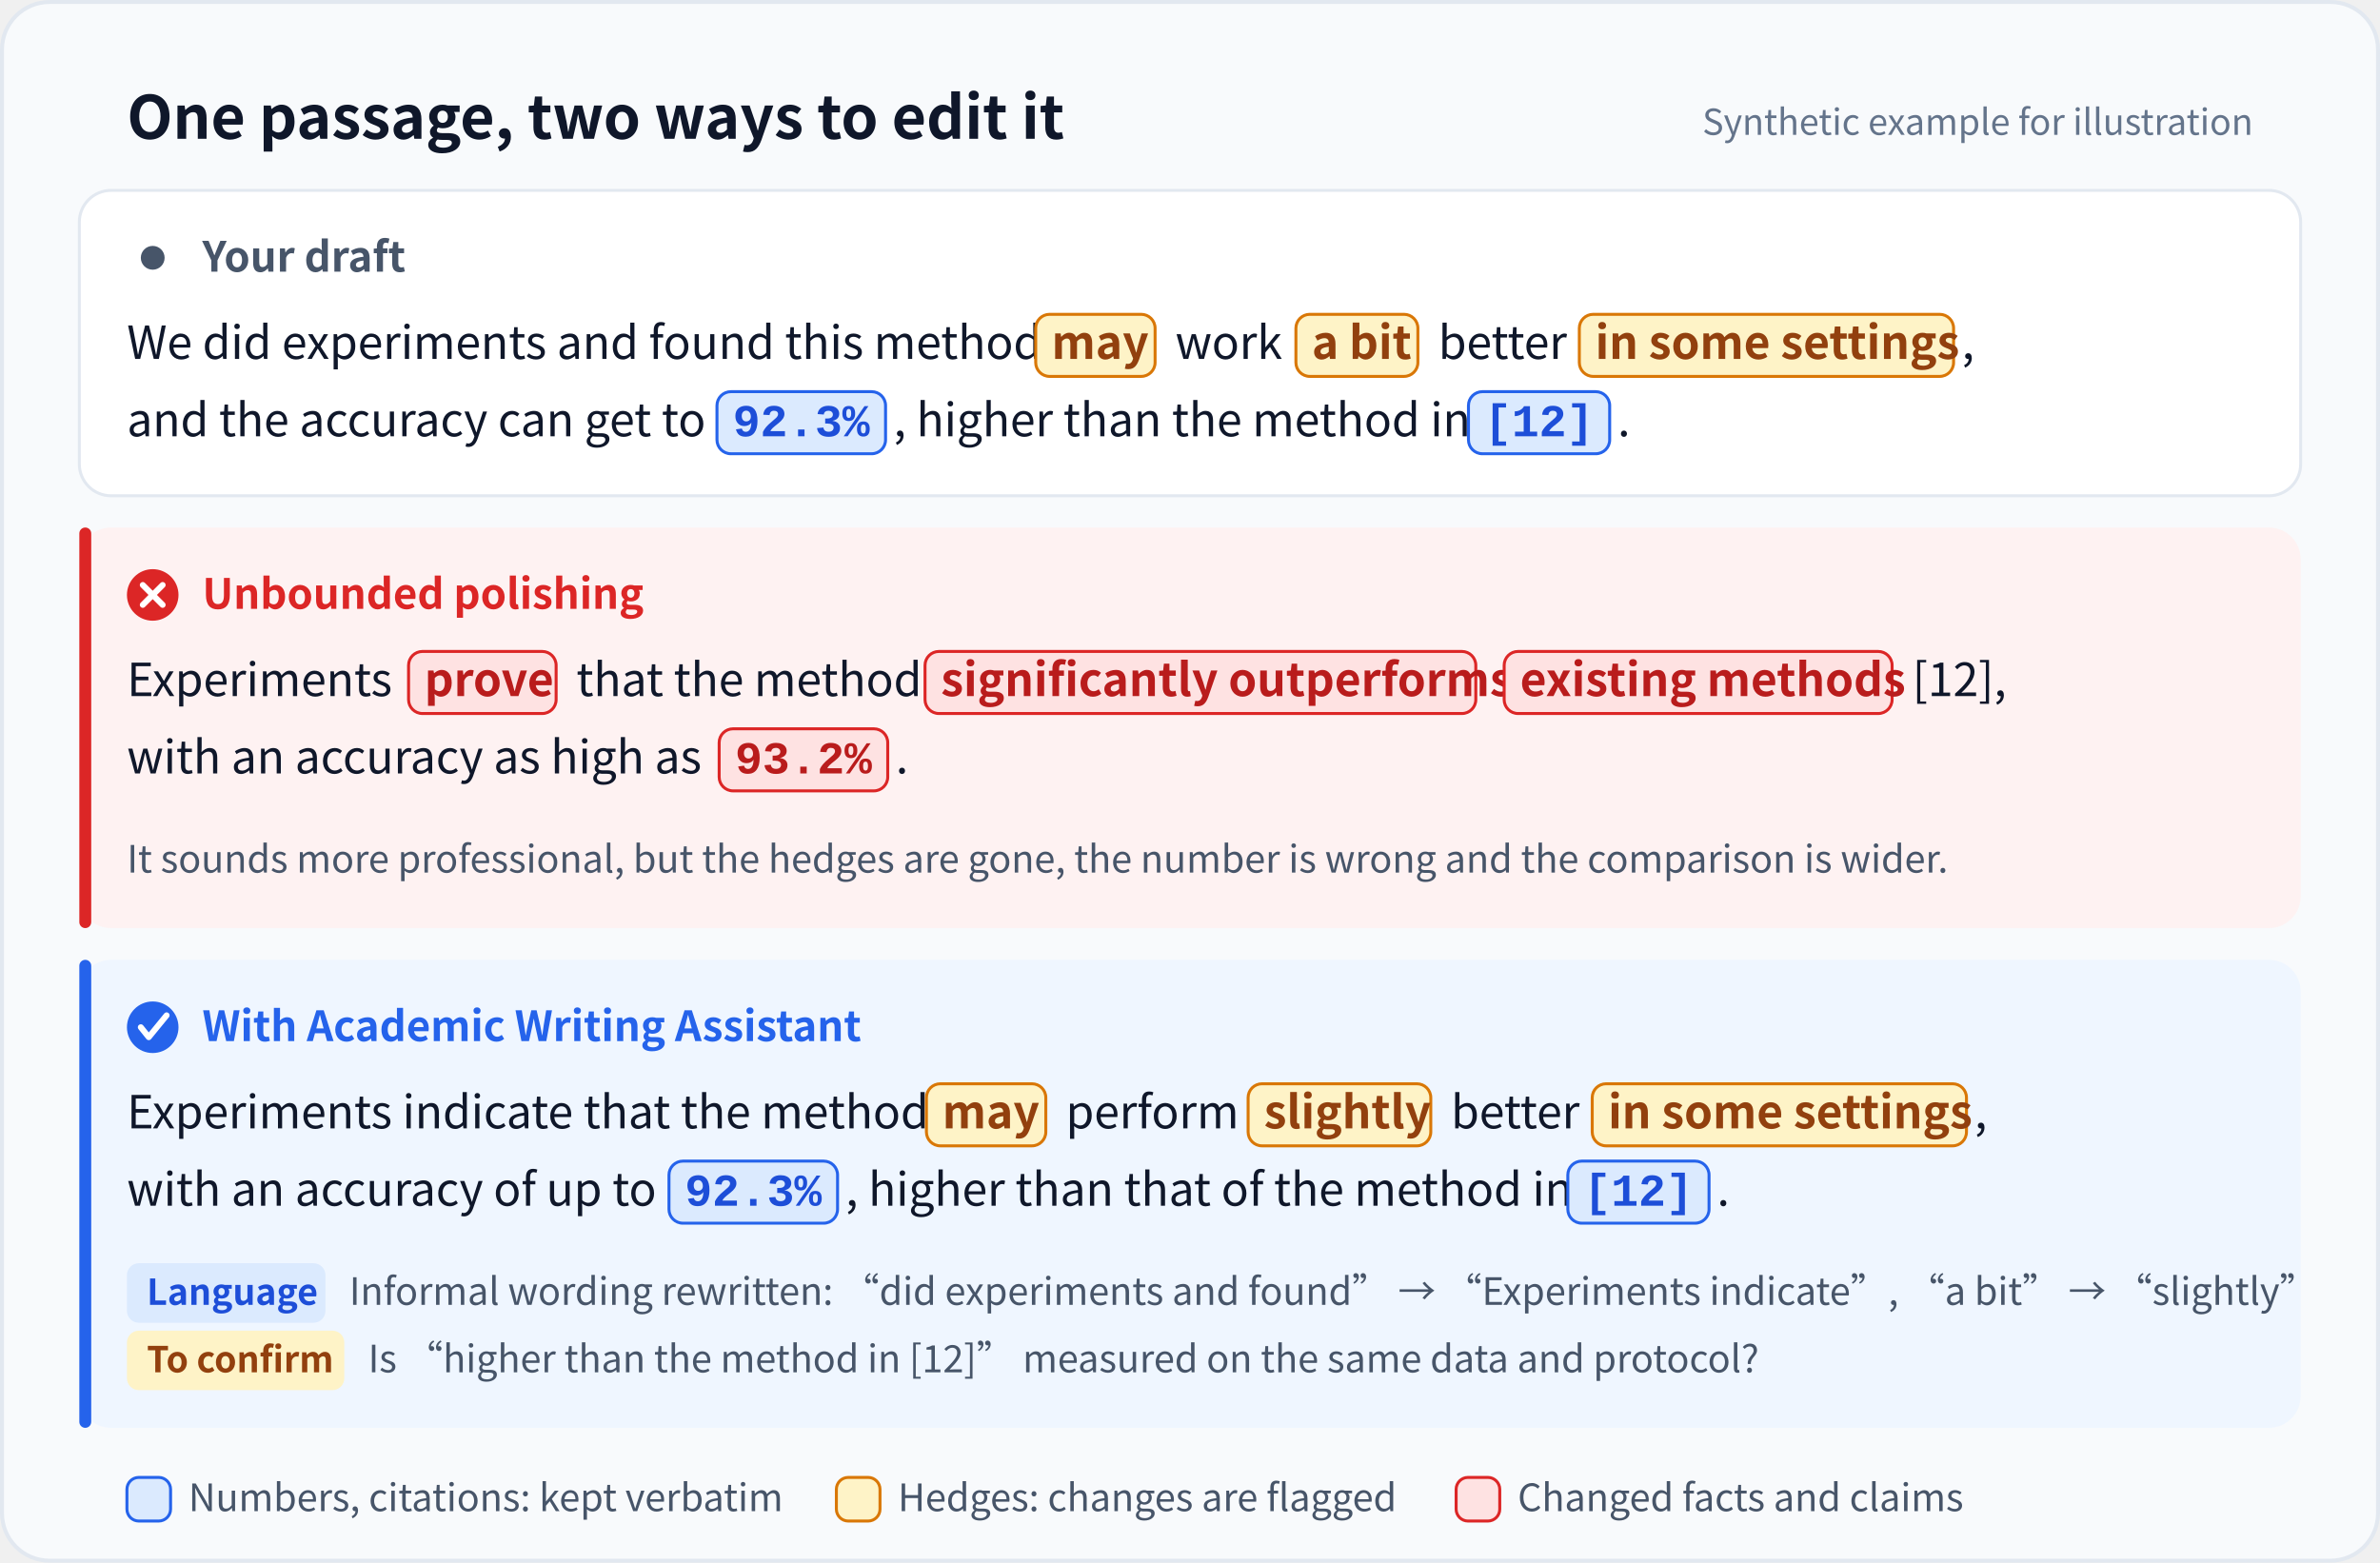
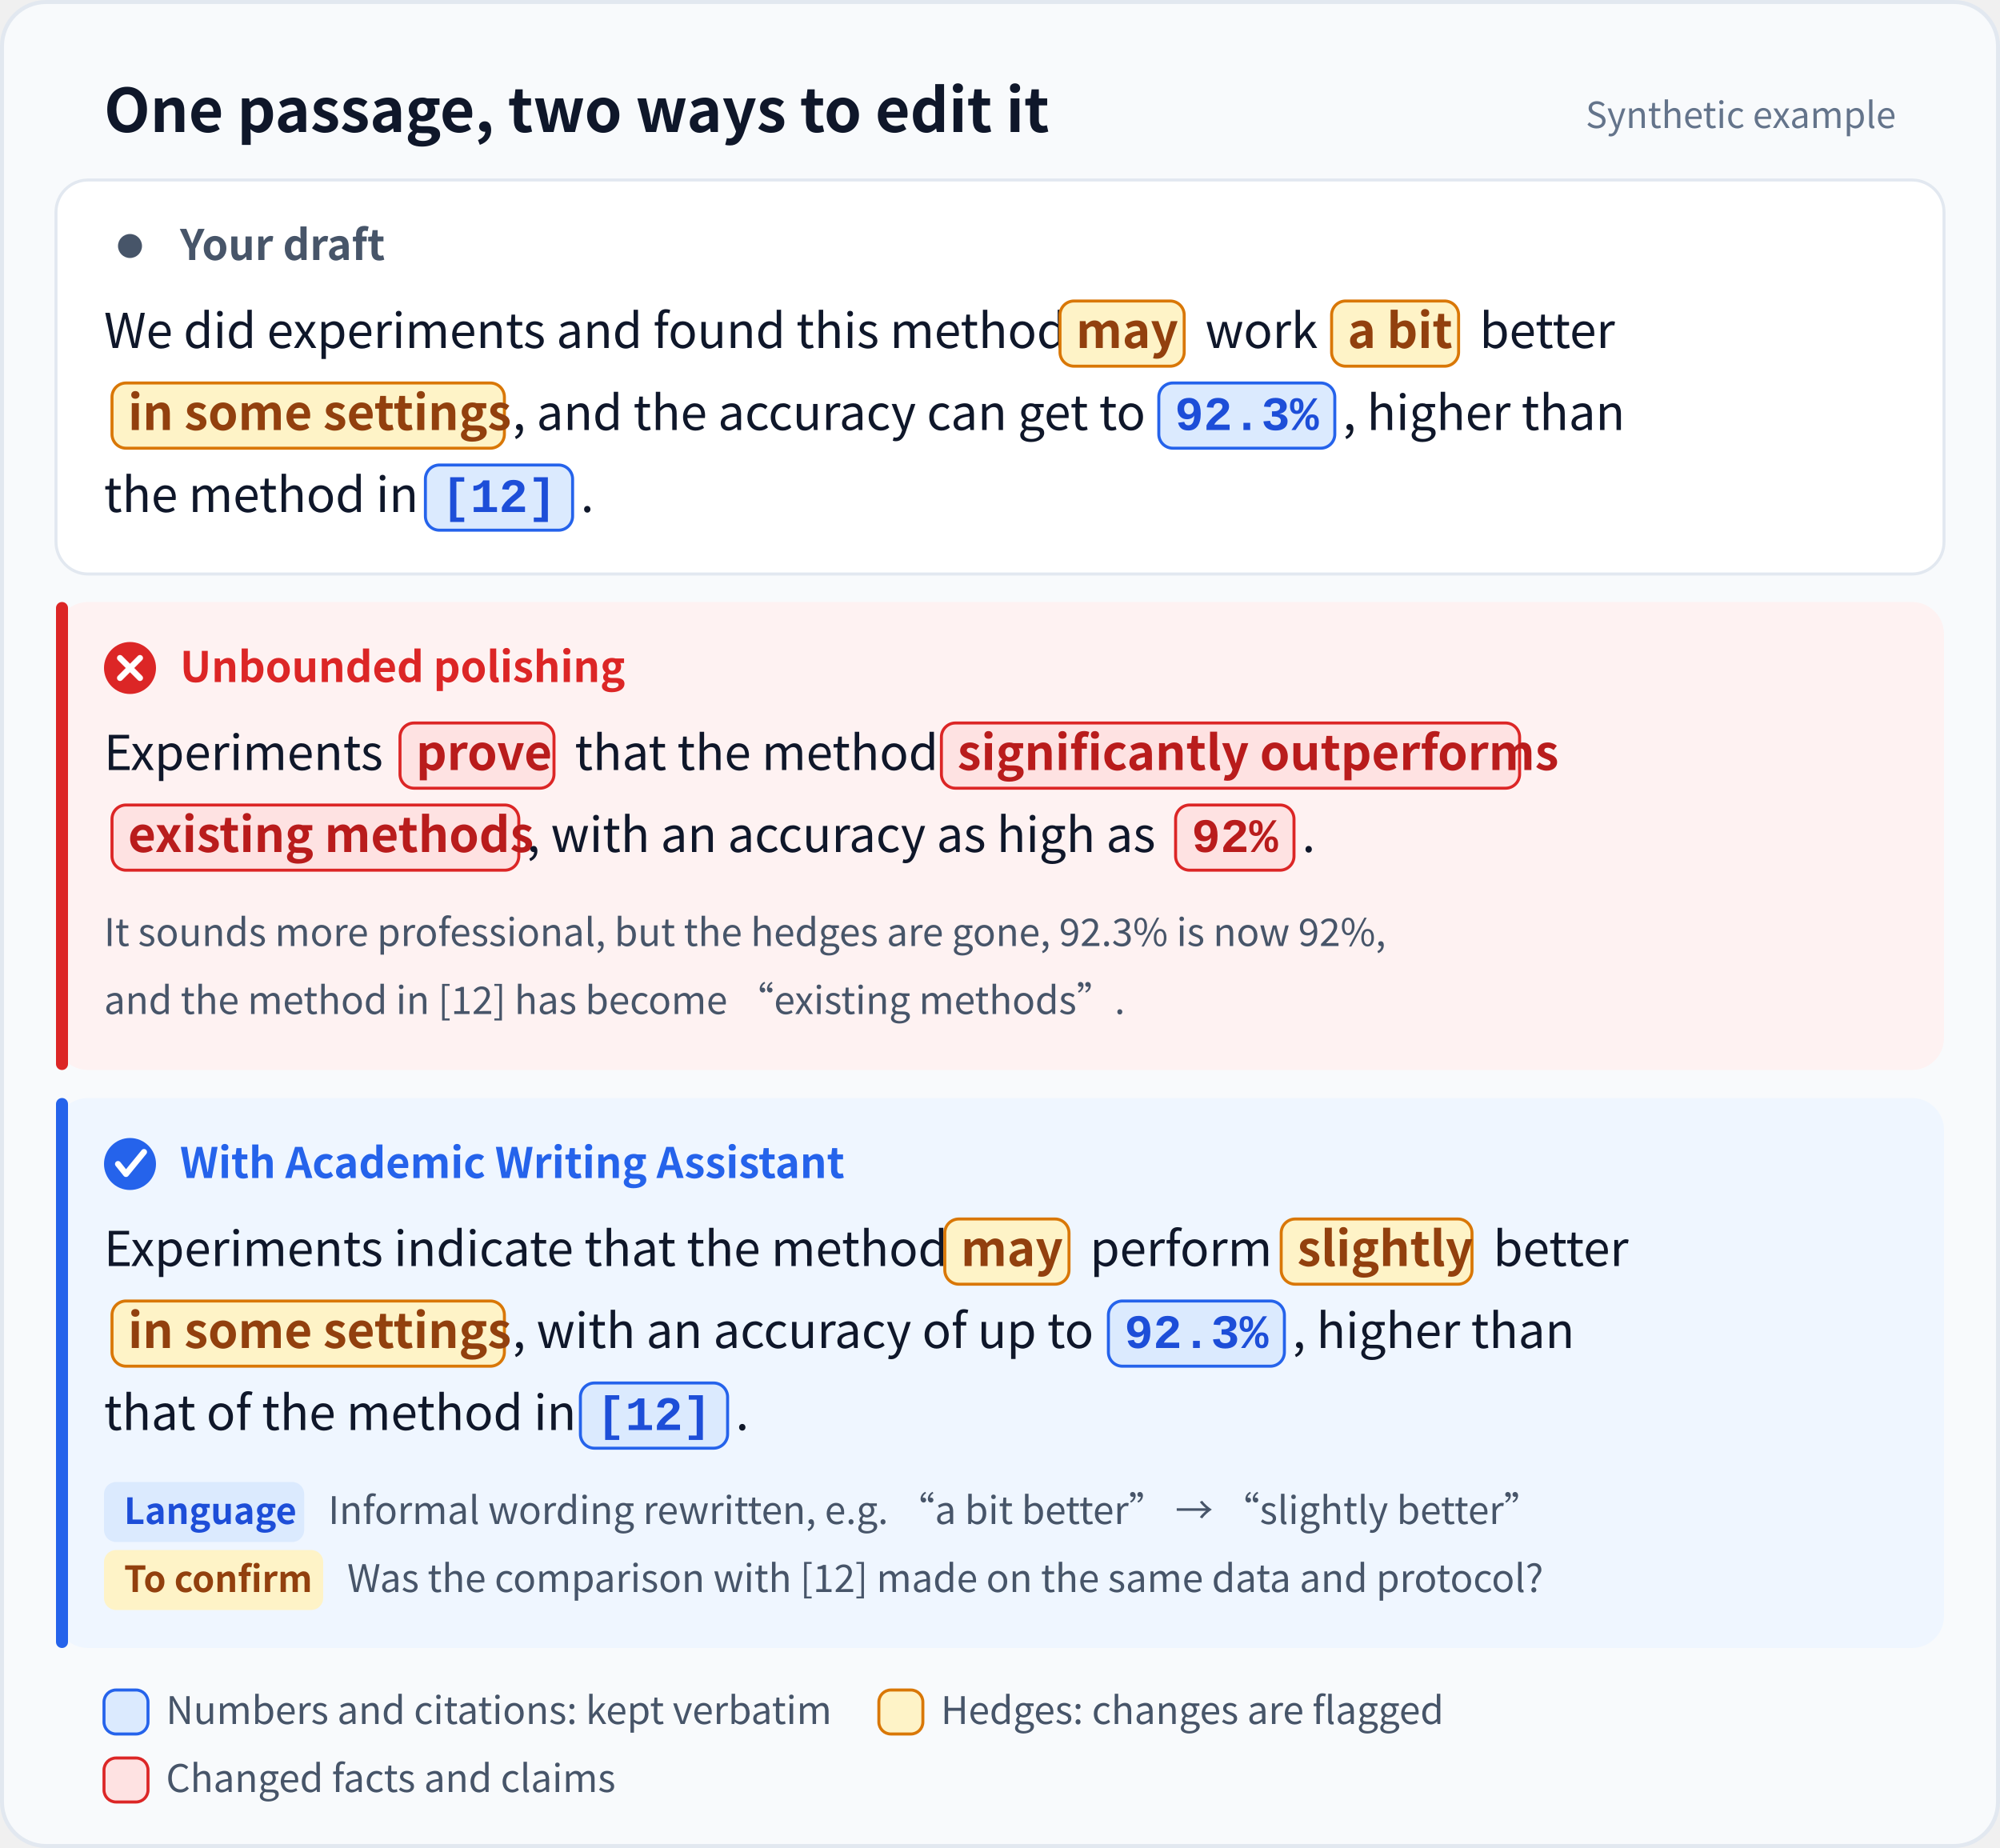
- <svg xmlns="http://www.w3.org/2000/svg" width="1200" height="788" viewBox="0 0 1200 788" role="img" aria-labelledby="title desc">
-   <rect x="1" y="1" width="1198" height="786" rx="24" fill="#F8FAFC" stroke="#E2E8F0" stroke-width="2" />
+ <svg xmlns="http://www.w3.org/2000/svg" width="1000" height="924" viewBox="0 0 1000 924" role="img" aria-labelledby="title desc">
+   <rect x="1" y="1" width="998" height="922" rx="22" fill="#F8FAFC" stroke="#E2E8F0" stroke-width="2" />
  <g id="header">
-     <text x="64.0" y="70.0" font-family="-apple-system, BlinkMacSystemFont, 'Segoe UI', 'PingFang SC', 'Hiragino Sans GB', 'Microsoft YaHei', 'Noto Sans CJK SC', sans-serif" font-size="30" font-weight="700" fill="#0F172A" textLength="439.5" lengthAdjust="spacingAndGlyphs">One passage, two ways to edit it</text>
-     <text x="1136.0" y="68.0" font-family="-apple-system, BlinkMacSystemFont, 'Segoe UI', 'PingFang SC', 'Hiragino Sans GB', 'Microsoft YaHei', 'Noto Sans CJK SC', sans-serif" font-size="18" font-weight="400" fill="#64748B" text-anchor="end" textLength="271.6" lengthAdjust="spacingAndGlyphs">Synthetic example for illustration</text>
+     <text x="52.0" y="66.0" font-family="-apple-system, BlinkMacSystemFont, 'Segoe UI', 'PingFang SC', 'Hiragino Sans GB', 'Microsoft YaHei', 'Noto Sans CJK SC', sans-serif" font-size="30" font-weight="700" fill="#0F172A" textLength="439.5" lengthAdjust="spacingAndGlyphs">One passage, two ways to edit it</text>
+     <text x="948.0" y="64.0" font-family="-apple-system, BlinkMacSystemFont, 'Segoe UI', 'PingFang SC', 'Hiragino Sans GB', 'Microsoft YaHei', 'Noto Sans CJK SC', sans-serif" font-size="18" font-weight="400" fill="#64748B" text-anchor="end" textLength="151.7" lengthAdjust="spacingAndGlyphs">Synthetic example</text>
  </g>
  <g id="original">
-     <rect x="40" y="96" width="1120" height="154" rx="16" fill="#FFFFFF" stroke="#E2E8F0" stroke-width="1.5" />
-     <circle cx="77" cy="130" r="6" fill="#475569" />
-     <text x="102.0" y="137.0" font-family="-apple-system, BlinkMacSystemFont, 'Segoe UI', 'PingFang SC', 'Hiragino Sans GB', 'Microsoft YaHei', 'Noto Sans CJK SC', sans-serif" font-size="21" font-weight="700" fill="#475569" textLength="95.1" lengthAdjust="spacingAndGlyphs">Your draft</text>
-     <text x="64.0" y="181.0" font-family="-apple-system, BlinkMacSystemFont, 'Segoe UI', 'PingFang SC', 'Hiragino Sans GB', 'Microsoft YaHei', 'Noto Sans CJK SC', sans-serif" font-size="23" font-weight="400" fill="#0F172A" textLength="448.0" lengthAdjust="spacingAndGlyphs">We did experiments and found this method</text>
-     <rect x="522.2" y="158.5" width="60.2" height="31.3" rx="7" fill="#FEF3C7" stroke="#D97706" stroke-width="1.5" />
-     <text x="530.2" y="181.0" font-family="-apple-system, BlinkMacSystemFont, 'Segoe UI', 'PingFang SC', 'Hiragino Sans GB', 'Microsoft YaHei', 'Noto Sans CJK SC', sans-serif" font-size="23" font-weight="600" fill="#92400E" textLength="44.2" lengthAdjust="spacingAndGlyphs">may</text>
-     <text x="592.6" y="181.0" font-family="-apple-system, BlinkMacSystemFont, 'Segoe UI', 'PingFang SC', 'Hiragino Sans GB', 'Microsoft YaHei', 'Noto Sans CJK SC', sans-serif" font-size="23" font-weight="400" fill="#0F172A" textLength="50.6" lengthAdjust="spacingAndGlyphs">work</text>
-     <rect x="653.4" y="158.5" width="61.5" height="31.3" rx="7" fill="#FEF3C7" stroke="#D97706" stroke-width="1.5" />
-     <text x="661.4" y="181.0" font-family="-apple-system, BlinkMacSystemFont, 'Segoe UI', 'PingFang SC', 'Hiragino Sans GB', 'Microsoft YaHei', 'Noto Sans CJK SC', sans-serif" font-size="23" font-weight="600" fill="#92400E" textLength="45.5" lengthAdjust="spacingAndGlyphs">a bit</text>
-     <text x="725.2" y="181.0" font-family="-apple-system, BlinkMacSystemFont, 'Segoe UI', 'PingFang SC', 'Hiragino Sans GB', 'Microsoft YaHei', 'Noto Sans CJK SC', sans-serif" font-size="23" font-weight="400" fill="#0F172A" textLength="61.0" lengthAdjust="spacingAndGlyphs">better</text>
-     <rect x="796.3" y="158.5" width="188.7" height="31.3" rx="7" fill="#FEF3C7" stroke="#D97706" stroke-width="1.5" />
-     <text x="804.3" y="181.0" font-family="-apple-system, BlinkMacSystemFont, 'Segoe UI', 'PingFang SC', 'Hiragino Sans GB', 'Microsoft YaHei', 'Noto Sans CJK SC', sans-serif" font-size="23" font-weight="600" fill="#92400E" textLength="172.7" lengthAdjust="spacingAndGlyphs">in some settings</text>
-     <text x="989.1" y="181.0" font-family="-apple-system, BlinkMacSystemFont, 'Segoe UI', 'PingFang SC', 'Hiragino Sans GB', 'Microsoft YaHei', 'Noto Sans CJK SC', sans-serif" font-size="23" font-weight="400" fill="#0F172A" textLength="6.2" lengthAdjust="spacingAndGlyphs">,</text>
-     <text x="64.0" y="220.0" font-family="-apple-system, BlinkMacSystemFont, 'Segoe UI', 'PingFang SC', 'Hiragino Sans GB', 'Microsoft YaHei', 'Noto Sans CJK SC', sans-serif" font-size="23" font-weight="400" fill="#0F172A" textLength="287.3" lengthAdjust="spacingAndGlyphs">and the accuracy can get to</text>
-     <rect x="361.5" y="197.5" width="85.0" height="31.3" rx="7" fill="#DBEAFE" stroke="#2563EB" stroke-width="1.5" />
-     <text x="369.5" y="220.0" font-family="ui-monospace, SFMono-Regular, Menlo, Consolas, 'Liberation Mono', monospace" font-size="23" font-weight="600" fill="#1D4ED8" textLength="69.0" lengthAdjust="spacingAndGlyphs">92.3%</text>
-     <text x="450.5" y="220.0" font-family="-apple-system, BlinkMacSystemFont, 'Segoe UI', 'PingFang SC', 'Hiragino Sans GB', 'Microsoft YaHei', 'Noto Sans CJK SC', sans-serif" font-size="23" font-weight="400" fill="#0F172A" textLength="279.7" lengthAdjust="spacingAndGlyphs">, higher than the method in</text>
-     <rect x="740.4" y="197.5" width="71.2" height="31.3" rx="7" fill="#DBEAFE" stroke="#2563EB" stroke-width="1.5" />
-     <text x="748.4" y="220.0" font-family="ui-monospace, SFMono-Regular, Menlo, Consolas, 'Liberation Mono', monospace" font-size="23" font-weight="600" fill="#1D4ED8" textLength="55.2" lengthAdjust="spacingAndGlyphs">[12]</text>
-     <text x="815.6" y="220.0" font-family="-apple-system, BlinkMacSystemFont, 'Segoe UI', 'PingFang SC', 'Hiragino Sans GB', 'Microsoft YaHei', 'Noto Sans CJK SC', sans-serif" font-size="23" font-weight="400" fill="#0F172A" textLength="6.2" lengthAdjust="spacingAndGlyphs">.</text>
+     <rect x="28" y="90" width="944" height="197" rx="16" fill="#FFFFFF" stroke="#E2E8F0" stroke-width="1.5" />
+     <circle cx="65" cy="123" r="6" fill="#475569" />
+     <text x="90.0" y="130.0" font-family="-apple-system, BlinkMacSystemFont, 'Segoe UI', 'PingFang SC', 'Hiragino Sans GB', 'Microsoft YaHei', 'Noto Sans CJK SC', sans-serif" font-size="21" font-weight="700" fill="#475569" textLength="95.1" lengthAdjust="spacingAndGlyphs">Your draft</text>
+     <text x="52.0" y="174.0" font-family="-apple-system, BlinkMacSystemFont, 'Segoe UI', 'PingFang SC', 'Hiragino Sans GB', 'Microsoft YaHei', 'Noto Sans CJK SC', sans-serif" font-size="24" font-weight="400" fill="#0F172A" textLength="467.5" lengthAdjust="spacingAndGlyphs">We did experiments and found this method</text>
+     <rect x="530.0" y="150.5" width="62.1" height="32.6" rx="7" fill="#FEF3C7" stroke="#D97706" stroke-width="1.5" />
+     <text x="538.0" y="174.0" font-family="-apple-system, BlinkMacSystemFont, 'Segoe UI', 'PingFang SC', 'Hiragino Sans GB', 'Microsoft YaHei', 'Noto Sans CJK SC', sans-serif" font-size="24" font-weight="600" fill="#92400E" textLength="46.1" lengthAdjust="spacingAndGlyphs">may</text>
+     <text x="602.6" y="174.0" font-family="-apple-system, BlinkMacSystemFont, 'Segoe UI', 'PingFang SC', 'Hiragino Sans GB', 'Microsoft YaHei', 'Noto Sans CJK SC', sans-serif" font-size="24" font-weight="400" fill="#0F172A" textLength="52.8" lengthAdjust="spacingAndGlyphs">work</text>
+     <rect x="665.8" y="150.5" width="63.5" height="32.6" rx="7" fill="#FEF3C7" stroke="#D97706" stroke-width="1.5" />
+     <text x="673.8" y="174.0" font-family="-apple-system, BlinkMacSystemFont, 'Segoe UI', 'PingFang SC', 'Hiragino Sans GB', 'Microsoft YaHei', 'Noto Sans CJK SC', sans-serif" font-size="24" font-weight="600" fill="#92400E" textLength="47.5" lengthAdjust="spacingAndGlyphs">a bit</text>
+     <text x="739.8" y="174.0" font-family="-apple-system, BlinkMacSystemFont, 'Segoe UI', 'PingFang SC', 'Hiragino Sans GB', 'Microsoft YaHei', 'Noto Sans CJK SC', sans-serif" font-size="24" font-weight="400" fill="#0F172A" textLength="63.6" lengthAdjust="spacingAndGlyphs">better</text>
+     <rect x="56.0" y="191.5" width="196.2" height="32.6" rx="7" fill="#FEF3C7" stroke="#D97706" stroke-width="1.5" />
+     <text x="64.0" y="215.0" font-family="-apple-system, BlinkMacSystemFont, 'Segoe UI', 'PingFang SC', 'Hiragino Sans GB', 'Microsoft YaHei', 'Noto Sans CJK SC', sans-serif" font-size="24" font-weight="600" fill="#92400E" textLength="180.2" lengthAdjust="spacingAndGlyphs">in some settings</text>
+     <text x="256.2" y="215.0" font-family="-apple-system, BlinkMacSystemFont, 'Segoe UI', 'PingFang SC', 'Hiragino Sans GB', 'Microsoft YaHei', 'Noto Sans CJK SC', sans-serif" font-size="24" font-weight="400" fill="#0F172A" textLength="312.7" lengthAdjust="spacingAndGlyphs">, and the accuracy can get to</text>
+     <rect x="579.4" y="191.5" width="88.0" height="32.6" rx="7" fill="#DBEAFE" stroke="#2563EB" stroke-width="1.5" />
+     <text x="587.4" y="215.0" font-family="ui-monospace, SFMono-Regular, Menlo, Consolas, 'Liberation Mono', monospace" font-size="24" font-weight="600" fill="#1D4ED8" textLength="72.0" lengthAdjust="spacingAndGlyphs">92.3%</text>
+     <text x="671.4" y="215.0" font-family="-apple-system, BlinkMacSystemFont, 'Segoe UI', 'PingFang SC', 'Hiragino Sans GB', 'Microsoft YaHei', 'Noto Sans CJK SC', sans-serif" font-size="24" font-weight="400" fill="#0F172A" textLength="135.1" lengthAdjust="spacingAndGlyphs">, higher than</text>
+     <text x="52.0" y="256.0" font-family="-apple-system, BlinkMacSystemFont, 'Segoe UI', 'PingFang SC', 'Hiragino Sans GB', 'Microsoft YaHei', 'Noto Sans CJK SC', sans-serif" font-size="24" font-weight="400" fill="#0F172A" textLength="150.2" lengthAdjust="spacingAndGlyphs">the method in</text>
+     <rect x="212.7" y="232.5" width="73.6" height="32.6" rx="7" fill="#DBEAFE" stroke="#2563EB" stroke-width="1.5" />
+     <text x="220.7" y="256.0" font-family="ui-monospace, SFMono-Regular, Menlo, Consolas, 'Liberation Mono', monospace" font-size="24" font-weight="600" fill="#1D4ED8" textLength="57.6" lengthAdjust="spacingAndGlyphs">[12]</text>
+     <text x="290.3" y="256.0" font-family="-apple-system, BlinkMacSystemFont, 'Segoe UI', 'PingFang SC', 'Hiragino Sans GB', 'Microsoft YaHei', 'Noto Sans CJK SC', sans-serif" font-size="24" font-weight="400" fill="#0F172A" textLength="6.5" lengthAdjust="spacingAndGlyphs">.</text>
  </g>
  <g id="unbounded">
-     <rect x="40" y="266" width="1120" height="202" rx="16" fill="#FEF2F2" />
-     <rect x="40" y="266" width="6" height="202" rx="3" fill="#DC2626" />
-     <circle cx="77" cy="300" r="13" fill="#DC2626" />
-     <path d="M72 295L82 305M82 295L72 305" fill="none" stroke="#FFFFFF" stroke-width="3" stroke-linecap="round" />
-     <text x="102.0" y="307.0" font-family="-apple-system, BlinkMacSystemFont, 'Segoe UI', 'PingFang SC', 'Hiragino Sans GB', 'Microsoft YaHei', 'Noto Sans CJK SC', sans-serif" font-size="21" font-weight="700" fill="#DC2626" textLength="201.6" lengthAdjust="spacingAndGlyphs">Unbounded polishing</text>
-     <text x="64.0" y="351.0" font-family="-apple-system, BlinkMacSystemFont, 'Segoe UI', 'PingFang SC', 'Hiragino Sans GB', 'Microsoft YaHei', 'Noto Sans CJK SC', sans-serif" font-size="23" font-weight="400" fill="#0F172A" textLength="131.8" lengthAdjust="spacingAndGlyphs">Experiments</text>
-     <rect x="206.0" y="328.5" width="74.4" height="31.3" rx="7" fill="#FEE2E2" stroke="#DC2626" stroke-width="1.5" />
-     <text x="214.0" y="351.0" font-family="-apple-system, BlinkMacSystemFont, 'Segoe UI', 'PingFang SC', 'Hiragino Sans GB', 'Microsoft YaHei', 'Noto Sans CJK SC', sans-serif" font-size="23" font-weight="600" fill="#B91C1C" textLength="58.4" lengthAdjust="spacingAndGlyphs">prove</text>
-     <text x="290.6" y="351.0" font-family="-apple-system, BlinkMacSystemFont, 'Segoe UI', 'PingFang SC', 'Hiragino Sans GB', 'Microsoft YaHei', 'Noto Sans CJK SC', sans-serif" font-size="23" font-weight="400" fill="#0F172A" textLength="165.6" lengthAdjust="spacingAndGlyphs">that the method</text>
-     <rect x="466.4" y="328.5" width="277.7" height="31.3" rx="7" fill="#FEE2E2" stroke="#DC2626" stroke-width="1.5" />
-     <text x="474.4" y="351.0" font-family="-apple-system, BlinkMacSystemFont, 'Segoe UI', 'PingFang SC', 'Hiragino Sans GB', 'Microsoft YaHei', 'Noto Sans CJK SC', sans-serif" font-size="23" font-weight="600" fill="#B91C1C" textLength="261.7" lengthAdjust="spacingAndGlyphs">significantly outperforms</text>
-     <rect x="758.4" y="328.5" width="195.6" height="31.3" rx="7" fill="#FEE2E2" stroke="#DC2626" stroke-width="1.5" />
-     <text x="766.4" y="351.0" font-family="-apple-system, BlinkMacSystemFont, 'Segoe UI', 'PingFang SC', 'Hiragino Sans GB', 'Microsoft YaHei', 'Noto Sans CJK SC', sans-serif" font-size="23" font-weight="600" fill="#B91C1C" textLength="179.6" lengthAdjust="spacingAndGlyphs">existing methods</text>
-     <text x="964.2" y="351.0" font-family="-apple-system, BlinkMacSystemFont, 'Segoe UI', 'PingFang SC', 'Hiragino Sans GB', 'Microsoft YaHei', 'Noto Sans CJK SC', sans-serif" font-size="23" font-weight="400" fill="#0F172A" textLength="49.4" lengthAdjust="spacingAndGlyphs">[12],</text>
-     <text x="64.0" y="390.0" font-family="-apple-system, BlinkMacSystemFont, 'Segoe UI', 'PingFang SC', 'Hiragino Sans GB', 'Microsoft YaHei', 'Noto Sans CJK SC', sans-serif" font-size="23" font-weight="400" fill="#0F172A" textLength="288.4" lengthAdjust="spacingAndGlyphs">with an accuracy as high as</text>
-     <rect x="362.6" y="367.5" width="85.0" height="31.3" rx="7" fill="#FEE2E2" stroke="#DC2626" stroke-width="1.5" />
-     <text x="370.6" y="390.0" font-family="ui-monospace, SFMono-Regular, Menlo, Consolas, 'Liberation Mono', monospace" font-size="23" font-weight="600" fill="#B91C1C" textLength="69.0" lengthAdjust="spacingAndGlyphs">93.2%</text>
-     <text x="451.6" y="390.0" font-family="-apple-system, BlinkMacSystemFont, 'Segoe UI', 'PingFang SC', 'Hiragino Sans GB', 'Microsoft YaHei', 'Noto Sans CJK SC', sans-serif" font-size="23" font-weight="400" fill="#0F172A" textLength="6.2" lengthAdjust="spacingAndGlyphs">.</text>
-     <text x="64.0" y="440.0" font-family="-apple-system, BlinkMacSystemFont, 'Segoe UI', 'PingFang SC', 'Hiragino Sans GB', 'Microsoft YaHei', 'Noto Sans CJK SC', sans-serif" font-size="19" font-weight="400" fill="#475569" textLength="897.4" lengthAdjust="spacingAndGlyphs">It sounds more professional, but the hedges are gone, the number is wrong and the comparison is wider.</text>
+     <rect x="28" y="301" width="944" height="234" rx="16" fill="#FEF2F2" />
+     <rect x="28" y="301" width="6" height="234" rx="3" fill="#DC2626" />
+     <circle cx="65" cy="334" r="13" fill="#DC2626" />
+     <path d="M60 329L70 339M70 329L60 339" fill="none" stroke="#FFFFFF" stroke-width="3" stroke-linecap="round" />
+     <text x="90.0" y="341.0" font-family="-apple-system, BlinkMacSystemFont, 'Segoe UI', 'PingFang SC', 'Hiragino Sans GB', 'Microsoft YaHei', 'Noto Sans CJK SC', sans-serif" font-size="21" font-weight="700" fill="#DC2626" textLength="201.6" lengthAdjust="spacingAndGlyphs">Unbounded polishing</text>
+     <text x="52.0" y="385.0" font-family="-apple-system, BlinkMacSystemFont, 'Segoe UI', 'PingFang SC', 'Hiragino Sans GB', 'Microsoft YaHei', 'Noto Sans CJK SC', sans-serif" font-size="24" font-weight="400" fill="#0F172A" textLength="137.5" lengthAdjust="spacingAndGlyphs">Experiments</text>
+     <rect x="200.0" y="361.5" width="77.0" height="32.6" rx="7" fill="#FEE2E2" stroke="#DC2626" stroke-width="1.5" />
+     <text x="208.0" y="385.0" font-family="-apple-system, BlinkMacSystemFont, 'Segoe UI', 'PingFang SC', 'Hiragino Sans GB', 'Microsoft YaHei', 'Noto Sans CJK SC', sans-serif" font-size="24" font-weight="600" fill="#B91C1C" textLength="61.0" lengthAdjust="spacingAndGlyphs">prove</text>
+     <text x="287.4" y="385.0" font-family="-apple-system, BlinkMacSystemFont, 'Segoe UI', 'PingFang SC', 'Hiragino Sans GB', 'Microsoft YaHei', 'Noto Sans CJK SC', sans-serif" font-size="24" font-weight="400" fill="#0F172A" textLength="172.8" lengthAdjust="spacingAndGlyphs">that the method</text>
+     <rect x="470.7" y="361.5" width="289.1" height="32.6" rx="7" fill="#FEE2E2" stroke="#DC2626" stroke-width="1.5" />
+     <text x="478.7" y="385.0" font-family="-apple-system, BlinkMacSystemFont, 'Segoe UI', 'PingFang SC', 'Hiragino Sans GB', 'Microsoft YaHei', 'Noto Sans CJK SC', sans-serif" font-size="24" font-weight="600" fill="#B91C1C" textLength="273.1" lengthAdjust="spacingAndGlyphs">significantly outperforms</text>
+     <rect x="56.0" y="402.5" width="203.4" height="32.6" rx="7" fill="#FEE2E2" stroke="#DC2626" stroke-width="1.5" />
+     <text x="64.0" y="426.0" font-family="-apple-system, BlinkMacSystemFont, 'Segoe UI', 'PingFang SC', 'Hiragino Sans GB', 'Microsoft YaHei', 'Noto Sans CJK SC', sans-serif" font-size="24" font-weight="600" fill="#B91C1C" textLength="187.4" lengthAdjust="spacingAndGlyphs">existing methods</text>
+     <text x="263.4" y="426.0" font-family="-apple-system, BlinkMacSystemFont, 'Segoe UI', 'PingFang SC', 'Hiragino Sans GB', 'Microsoft YaHei', 'Noto Sans CJK SC', sans-serif" font-size="24" font-weight="400" fill="#0F172A" textLength="313.9" lengthAdjust="spacingAndGlyphs">, with an accuracy as high as</text>
+     <rect x="587.8" y="402.5" width="59.2" height="32.6" rx="7" fill="#FEE2E2" stroke="#DC2626" stroke-width="1.5" />
+     <text x="595.8" y="426.0" font-family="ui-monospace, SFMono-Regular, Menlo, Consolas, 'Liberation Mono', monospace" font-size="24" font-weight="600" fill="#B91C1C" textLength="43.2" lengthAdjust="spacingAndGlyphs">92%</text>
+     <text x="651.0" y="426.0" font-family="-apple-system, BlinkMacSystemFont, 'Segoe UI', 'PingFang SC', 'Hiragino Sans GB', 'Microsoft YaHei', 'Noto Sans CJK SC', sans-serif" font-size="24" font-weight="400" fill="#0F172A" textLength="6.5" lengthAdjust="spacingAndGlyphs">.</text>
+     <text x="52.0" y="473.0" font-family="-apple-system, BlinkMacSystemFont, 'Segoe UI', 'PingFang SC', 'Hiragino Sans GB', 'Microsoft YaHei', 'Noto Sans CJK SC', sans-serif" font-size="19" font-weight="400" fill="#475569" textLength="634.6" lengthAdjust="spacingAndGlyphs">It sounds more professional, but the hedges are gone, 92.3% is now 92%,</text>
+     <text x="52.0" y="507.0" font-family="-apple-system, BlinkMacSystemFont, 'Segoe UI', 'PingFang SC', 'Hiragino Sans GB', 'Microsoft YaHei', 'Noto Sans CJK SC', sans-serif" font-size="19" font-weight="400" fill="#475569" textLength="479.9" lengthAdjust="spacingAndGlyphs">and the method in [12] has become “existing methods”.</text>
  </g>
  <g id="skill">
-     <rect x="40" y="484" width="1120" height="236" rx="16" fill="#EFF6FF" />
-     <rect x="40" y="484" width="6" height="236" rx="3" fill="#2563EB" />
-     <circle cx="77" cy="518" r="13" fill="#2563EB" />
-     <path d="M71 518L75 523L84 512" fill="none" stroke="#FFFFFF" stroke-width="3" stroke-linecap="round" stroke-linejoin="round" />
-     <text x="102.0" y="525.0" font-family="-apple-system, BlinkMacSystemFont, 'Segoe UI', 'PingFang SC', 'Hiragino Sans GB', 'Microsoft YaHei', 'Noto Sans CJK SC', sans-serif" font-size="21" font-weight="700" fill="#2563EB" textLength="311.8" lengthAdjust="spacingAndGlyphs">With Academic Writing Assistant</text>
-     <text x="64.0" y="569.0" font-family="-apple-system, BlinkMacSystemFont, 'Segoe UI', 'PingFang SC', 'Hiragino Sans GB', 'Microsoft YaHei', 'Noto Sans CJK SC', sans-serif" font-size="23" font-weight="400" fill="#0F172A" textLength="392.8" lengthAdjust="spacingAndGlyphs">Experiments indicate that the method</text>
-     <rect x="467.1" y="546.5" width="60.2" height="31.3" rx="7" fill="#FEF3C7" stroke="#D97706" stroke-width="1.5" />
-     <text x="475.1" y="569.0" font-family="-apple-system, BlinkMacSystemFont, 'Segoe UI', 'PingFang SC', 'Hiragino Sans GB', 'Microsoft YaHei', 'Noto Sans CJK SC', sans-serif" font-size="23" font-weight="600" fill="#92400E" textLength="44.2" lengthAdjust="spacingAndGlyphs">may</text>
-     <text x="537.4" y="569.0" font-family="-apple-system, BlinkMacSystemFont, 'Segoe UI', 'PingFang SC', 'Hiragino Sans GB', 'Microsoft YaHei', 'Noto Sans CJK SC', sans-serif" font-size="23" font-weight="400" fill="#0F172A" textLength="81.7" lengthAdjust="spacingAndGlyphs">perform</text>
-     <rect x="629.3" y="546.5" width="92.1" height="31.3" rx="7" fill="#FEF3C7" stroke="#D97706" stroke-width="1.5" />
-     <text x="637.3" y="569.0" font-family="-apple-system, BlinkMacSystemFont, 'Segoe UI', 'PingFang SC', 'Hiragino Sans GB', 'Microsoft YaHei', 'Noto Sans CJK SC', sans-serif" font-size="23" font-weight="600" fill="#92400E" textLength="76.1" lengthAdjust="spacingAndGlyphs">slightly</text>
-     <text x="731.6" y="569.0" font-family="-apple-system, BlinkMacSystemFont, 'Segoe UI', 'PingFang SC', 'Hiragino Sans GB', 'Microsoft YaHei', 'Noto Sans CJK SC', sans-serif" font-size="23" font-weight="400" fill="#0F172A" textLength="61.0" lengthAdjust="spacingAndGlyphs">better</text>
-     <rect x="802.8" y="546.5" width="188.7" height="31.3" rx="7" fill="#FEF3C7" stroke="#D97706" stroke-width="1.5" />
-     <text x="810.8" y="569.0" font-family="-apple-system, BlinkMacSystemFont, 'Segoe UI', 'PingFang SC', 'Hiragino Sans GB', 'Microsoft YaHei', 'Noto Sans CJK SC', sans-serif" font-size="23" font-weight="600" fill="#92400E" textLength="172.7" lengthAdjust="spacingAndGlyphs">in some settings</text>
-     <text x="995.5" y="569.0" font-family="-apple-system, BlinkMacSystemFont, 'Segoe UI', 'PingFang SC', 'Hiragino Sans GB', 'Microsoft YaHei', 'Noto Sans CJK SC', sans-serif" font-size="23" font-weight="400" fill="#0F172A" textLength="6.2" lengthAdjust="spacingAndGlyphs">,</text>
-     <text x="64.0" y="608.0" font-family="-apple-system, BlinkMacSystemFont, 'Segoe UI', 'PingFang SC', 'Hiragino Sans GB', 'Microsoft YaHei', 'Noto Sans CJK SC', sans-serif" font-size="23" font-weight="400" fill="#0F172A" textLength="263.1" lengthAdjust="spacingAndGlyphs">with an accuracy of up to</text>
-     <rect x="337.3" y="585.5" width="85.0" height="31.3" rx="7" fill="#DBEAFE" stroke="#2563EB" stroke-width="1.5" />
-     <text x="345.3" y="608.0" font-family="ui-monospace, SFMono-Regular, Menlo, Consolas, 'Liberation Mono', monospace" font-size="23" font-weight="600" fill="#1D4ED8" textLength="69.0" lengthAdjust="spacingAndGlyphs">92.3%</text>
-     <text x="426.3" y="608.0" font-family="-apple-system, BlinkMacSystemFont, 'Segoe UI', 'PingFang SC', 'Hiragino Sans GB', 'Microsoft YaHei', 'Noto Sans CJK SC', sans-serif" font-size="23" font-weight="400" fill="#0F172A" textLength="354.0" lengthAdjust="spacingAndGlyphs">, higher than that of the method in</text>
-     <rect x="790.5" y="585.5" width="71.2" height="31.3" rx="7" fill="#DBEAFE" stroke="#2563EB" stroke-width="1.5" />
-     <text x="798.5" y="608.0" font-family="ui-monospace, SFMono-Regular, Menlo, Consolas, 'Liberation Mono', monospace" font-size="23" font-weight="600" fill="#1D4ED8" textLength="55.2" lengthAdjust="spacingAndGlyphs">[12]</text>
-     <text x="865.7" y="608.0" font-family="-apple-system, BlinkMacSystemFont, 'Segoe UI', 'PingFang SC', 'Hiragino Sans GB', 'Microsoft YaHei', 'Noto Sans CJK SC', sans-serif" font-size="23" font-weight="400" fill="#0F172A" textLength="6.2" lengthAdjust="spacingAndGlyphs">.</text>
-     <rect x="64" y="637" width="100.1" height="30" rx="6" fill="#DBEAFE" />
-     <text x="74.0" y="658.0" font-family="-apple-system, BlinkMacSystemFont, 'Segoe UI', 'PingFang SC', 'Hiragino Sans GB', 'Microsoft YaHei', 'Noto Sans CJK SC', sans-serif" font-size="18" font-weight="600" fill="#1D4ED8" textLength="80.1" lengthAdjust="spacingAndGlyphs">Language</text>
-     <text x="176.1" y="658.0" font-family="-apple-system, BlinkMacSystemFont, 'Segoe UI', 'PingFang SC', 'Hiragino Sans GB', 'Microsoft YaHei', 'Noto Sans CJK SC', sans-serif" font-size="19" font-weight="400" fill="#475569" textLength="877.8" lengthAdjust="spacingAndGlyphs">Informal wording rewritten: “did experiments and found” → “Experiments indicate”, “a bit” → “slightly”</text>
-     <rect x="64" y="671" width="109.6" height="30" rx="6" fill="#FEF3C7" />
-     <text x="74.0" y="692.0" font-family="-apple-system, BlinkMacSystemFont, 'Segoe UI', 'PingFang SC', 'Hiragino Sans GB', 'Microsoft YaHei', 'Noto Sans CJK SC', sans-serif" font-size="18" font-weight="600" fill="#92400E" textLength="89.6" lengthAdjust="spacingAndGlyphs">To confirm</text>
-     <text x="185.6" y="692.0" font-family="-apple-system, BlinkMacSystemFont, 'Segoe UI', 'PingFang SC', 'Hiragino Sans GB', 'Microsoft YaHei', 'Noto Sans CJK SC', sans-serif" font-size="19" font-weight="400" fill="#475569" textLength="663.7" lengthAdjust="spacingAndGlyphs">Is “higher than the method in [12]” measured on the same data and protocol?</text>
+     <rect x="28" y="549" width="944" height="275" rx="16" fill="#EFF6FF" />
+     <rect x="28" y="549" width="6" height="275" rx="3" fill="#2563EB" />
+     <circle cx="65" cy="582" r="13" fill="#2563EB" />
+     <path d="M59 582L63 587L72 576" fill="none" stroke="#FFFFFF" stroke-width="3" stroke-linecap="round" stroke-linejoin="round" />
+     <text x="90.0" y="589.0" font-family="-apple-system, BlinkMacSystemFont, 'Segoe UI', 'PingFang SC', 'Hiragino Sans GB', 'Microsoft YaHei', 'Noto Sans CJK SC', sans-serif" font-size="21" font-weight="700" fill="#2563EB" textLength="311.8" lengthAdjust="spacingAndGlyphs">With Academic Writing Assistant</text>
+     <text x="52.0" y="633.0" font-family="-apple-system, BlinkMacSystemFont, 'Segoe UI', 'PingFang SC', 'Hiragino Sans GB', 'Microsoft YaHei', 'Noto Sans CJK SC', sans-serif" font-size="24" font-weight="400" fill="#0F172A" textLength="409.9" lengthAdjust="spacingAndGlyphs">Experiments indicate that the method</text>
+     <rect x="472.4" y="609.5" width="62.1" height="32.6" rx="7" fill="#FEF3C7" stroke="#D97706" stroke-width="1.5" />
+     <text x="480.4" y="633.0" font-family="-apple-system, BlinkMacSystemFont, 'Segoe UI', 'PingFang SC', 'Hiragino Sans GB', 'Microsoft YaHei', 'Noto Sans CJK SC', sans-serif" font-size="24" font-weight="600" fill="#92400E" textLength="46.1" lengthAdjust="spacingAndGlyphs">may</text>
+     <text x="545.0" y="633.0" font-family="-apple-system, BlinkMacSystemFont, 'Segoe UI', 'PingFang SC', 'Hiragino Sans GB', 'Microsoft YaHei', 'Noto Sans CJK SC', sans-serif" font-size="24" font-weight="400" fill="#0F172A" textLength="85.2" lengthAdjust="spacingAndGlyphs">perform</text>
+     <rect x="640.6" y="609.5" width="95.4" height="32.6" rx="7" fill="#FEF3C7" stroke="#D97706" stroke-width="1.5" />
+     <text x="648.6" y="633.0" font-family="-apple-system, BlinkMacSystemFont, 'Segoe UI', 'PingFang SC', 'Hiragino Sans GB', 'Microsoft YaHei', 'Noto Sans CJK SC', sans-serif" font-size="24" font-weight="600" fill="#92400E" textLength="79.4" lengthAdjust="spacingAndGlyphs">slightly</text>
+     <text x="746.6" y="633.0" font-family="-apple-system, BlinkMacSystemFont, 'Segoe UI', 'PingFang SC', 'Hiragino Sans GB', 'Microsoft YaHei', 'Noto Sans CJK SC', sans-serif" font-size="24" font-weight="400" fill="#0F172A" textLength="63.6" lengthAdjust="spacingAndGlyphs">better</text>
+     <rect x="56.0" y="650.5" width="196.2" height="32.6" rx="7" fill="#FEF3C7" stroke="#D97706" stroke-width="1.5" />
+     <text x="64.0" y="674.0" font-family="-apple-system, BlinkMacSystemFont, 'Segoe UI', 'PingFang SC', 'Hiragino Sans GB', 'Microsoft YaHei', 'Noto Sans CJK SC', sans-serif" font-size="24" font-weight="600" fill="#92400E" textLength="180.2" lengthAdjust="spacingAndGlyphs">in some settings</text>
+     <text x="256.2" y="674.0" font-family="-apple-system, BlinkMacSystemFont, 'Segoe UI', 'PingFang SC', 'Hiragino Sans GB', 'Microsoft YaHei', 'Noto Sans CJK SC', sans-serif" font-size="24" font-weight="400" fill="#0F172A" textLength="287.5" lengthAdjust="spacingAndGlyphs">, with an accuracy of up to</text>
+     <rect x="554.2" y="650.5" width="88.0" height="32.6" rx="7" fill="#DBEAFE" stroke="#2563EB" stroke-width="1.5" />
+     <text x="562.2" y="674.0" font-family="ui-monospace, SFMono-Regular, Menlo, Consolas, 'Liberation Mono', monospace" font-size="24" font-weight="600" fill="#1D4ED8" textLength="72.0" lengthAdjust="spacingAndGlyphs">92.3%</text>
+     <text x="646.2" y="674.0" font-family="-apple-system, BlinkMacSystemFont, 'Segoe UI', 'PingFang SC', 'Hiragino Sans GB', 'Microsoft YaHei', 'Noto Sans CJK SC', sans-serif" font-size="24" font-weight="400" fill="#0F172A" textLength="135.1" lengthAdjust="spacingAndGlyphs">, higher than</text>
+     <text x="52.0" y="715.0" font-family="-apple-system, BlinkMacSystemFont, 'Segoe UI', 'PingFang SC', 'Hiragino Sans GB', 'Microsoft YaHei', 'Noto Sans CJK SC', sans-serif" font-size="24" font-weight="400" fill="#0F172A" textLength="227.8" lengthAdjust="spacingAndGlyphs">that of the method in</text>
+     <rect x="290.2" y="691.5" width="73.6" height="32.6" rx="7" fill="#DBEAFE" stroke="#2563EB" stroke-width="1.5" />
+     <text x="298.2" y="715.0" font-family="ui-monospace, SFMono-Regular, Menlo, Consolas, 'Liberation Mono', monospace" font-size="24" font-weight="600" fill="#1D4ED8" textLength="57.6" lengthAdjust="spacingAndGlyphs">[12]</text>
+     <text x="367.8" y="715.0" font-family="-apple-system, BlinkMacSystemFont, 'Segoe UI', 'PingFang SC', 'Hiragino Sans GB', 'Microsoft YaHei', 'Noto Sans CJK SC', sans-serif" font-size="24" font-weight="400" fill="#0F172A" textLength="6.5" lengthAdjust="spacingAndGlyphs">.</text>
+     <rect x="52" y="741" width="100.1" height="30" rx="6" fill="#DBEAFE" />
+     <text x="62.0" y="762.0" font-family="-apple-system, BlinkMacSystemFont, 'Segoe UI', 'PingFang SC', 'Hiragino Sans GB', 'Microsoft YaHei', 'Noto Sans CJK SC', sans-serif" font-size="18" font-weight="600" fill="#1D4ED8" textLength="80.1" lengthAdjust="spacingAndGlyphs">Language</text>
+     <text x="164.1" y="762.0" font-family="-apple-system, BlinkMacSystemFont, 'Segoe UI', 'PingFang SC', 'Hiragino Sans GB', 'Microsoft YaHei', 'Noto Sans CJK SC', sans-serif" font-size="19" font-weight="400" fill="#475569" textLength="542.6" lengthAdjust="spacingAndGlyphs">Informal wording rewritten, e.g. “a bit better” → “slightly better”</text>
+     <rect x="52" y="775" width="109.6" height="30" rx="6" fill="#FEF3C7" />
+     <text x="62.0" y="796.0" font-family="-apple-system, BlinkMacSystemFont, 'Segoe UI', 'PingFang SC', 'Hiragino Sans GB', 'Microsoft YaHei', 'Noto Sans CJK SC', sans-serif" font-size="18" font-weight="600" fill="#92400E" textLength="89.6" lengthAdjust="spacingAndGlyphs">To confirm</text>
+     <text x="173.6" y="796.0" font-family="-apple-system, BlinkMacSystemFont, 'Segoe UI', 'PingFang SC', 'Hiragino Sans GB', 'Microsoft YaHei', 'Noto Sans CJK SC', sans-serif" font-size="19" font-weight="400" fill="#475569" textLength="587.7" lengthAdjust="spacingAndGlyphs">Was the comparison with [12] made on the same data and protocol?</text>
  </g>
  <g id="legend">
-     <rect x="64" y="745" width="22" height="22" rx="6" fill="#DBEAFE" stroke="#2563EB" stroke-width="1.5" />
-     <text x="95.0" y="762.0" font-family="-apple-system, BlinkMacSystemFont, 'Segoe UI', 'PingFang SC', 'Hiragino Sans GB', 'Microsoft YaHei', 'Noto Sans CJK SC', sans-serif" font-size="19" font-weight="400" fill="#475569" textLength="290.7" lengthAdjust="spacingAndGlyphs">Numbers, citations: kept verbatim</text>
-     <rect x="421.7" y="745" width="22" height="22" rx="6" fill="#FEF3C7" stroke="#D97706" stroke-width="1.5" />
-     <text x="452.7" y="762.0" font-family="-apple-system, BlinkMacSystemFont, 'Segoe UI', 'PingFang SC', 'Hiragino Sans GB', 'Microsoft YaHei', 'Noto Sans CJK SC', sans-serif" font-size="19" font-weight="400" fill="#475569" textLength="245.5" lengthAdjust="spacingAndGlyphs">Hedges: changes are flagged</text>
-     <rect x="734.18" y="745" width="22" height="22" rx="6" fill="#FEE2E2" stroke="#DC2626" stroke-width="1.5" />
-     <text x="765.2" y="762.0" font-family="-apple-system, BlinkMacSystemFont, 'Segoe UI', 'PingFang SC', 'Hiragino Sans GB', 'Microsoft YaHei', 'Noto Sans CJK SC', sans-serif" font-size="19" font-weight="400" fill="#475569" textLength="222.3" lengthAdjust="spacingAndGlyphs">Changed facts and claims</text>
+     <rect x="52" y="845" width="22" height="22" rx="6" fill="#DBEAFE" stroke="#2563EB" stroke-width="1.5" />
+     <text x="83.0" y="862.0" font-family="-apple-system, BlinkMacSystemFont, 'Segoe UI', 'PingFang SC', 'Hiragino Sans GB', 'Microsoft YaHei', 'Noto Sans CJK SC', sans-serif" font-size="19" font-weight="400" fill="#475569" textLength="322.4" lengthAdjust="spacingAndGlyphs">Numbers and citations: kept verbatim</text>
+     <rect x="439.43" y="845" width="22" height="22" rx="6" fill="#FEF3C7" stroke="#D97706" stroke-width="1.5" />
+     <text x="470.4" y="862.0" font-family="-apple-system, BlinkMacSystemFont, 'Segoe UI', 'PingFang SC', 'Hiragino Sans GB', 'Microsoft YaHei', 'Noto Sans CJK SC', sans-serif" font-size="19" font-weight="400" fill="#475569" textLength="245.5" lengthAdjust="spacingAndGlyphs">Hedges: changes are flagged</text>
+     <rect x="52" y="879" width="22" height="22" rx="6" fill="#FEE2E2" stroke="#DC2626" stroke-width="1.5" />
+     <text x="83.0" y="896.0" font-family="-apple-system, BlinkMacSystemFont, 'Segoe UI', 'PingFang SC', 'Hiragino Sans GB', 'Microsoft YaHei', 'Noto Sans CJK SC', sans-serif" font-size="19" font-weight="400" fill="#475569" textLength="222.3" lengthAdjust="spacingAndGlyphs">Changed facts and claims</text>
  </g>
</svg>
